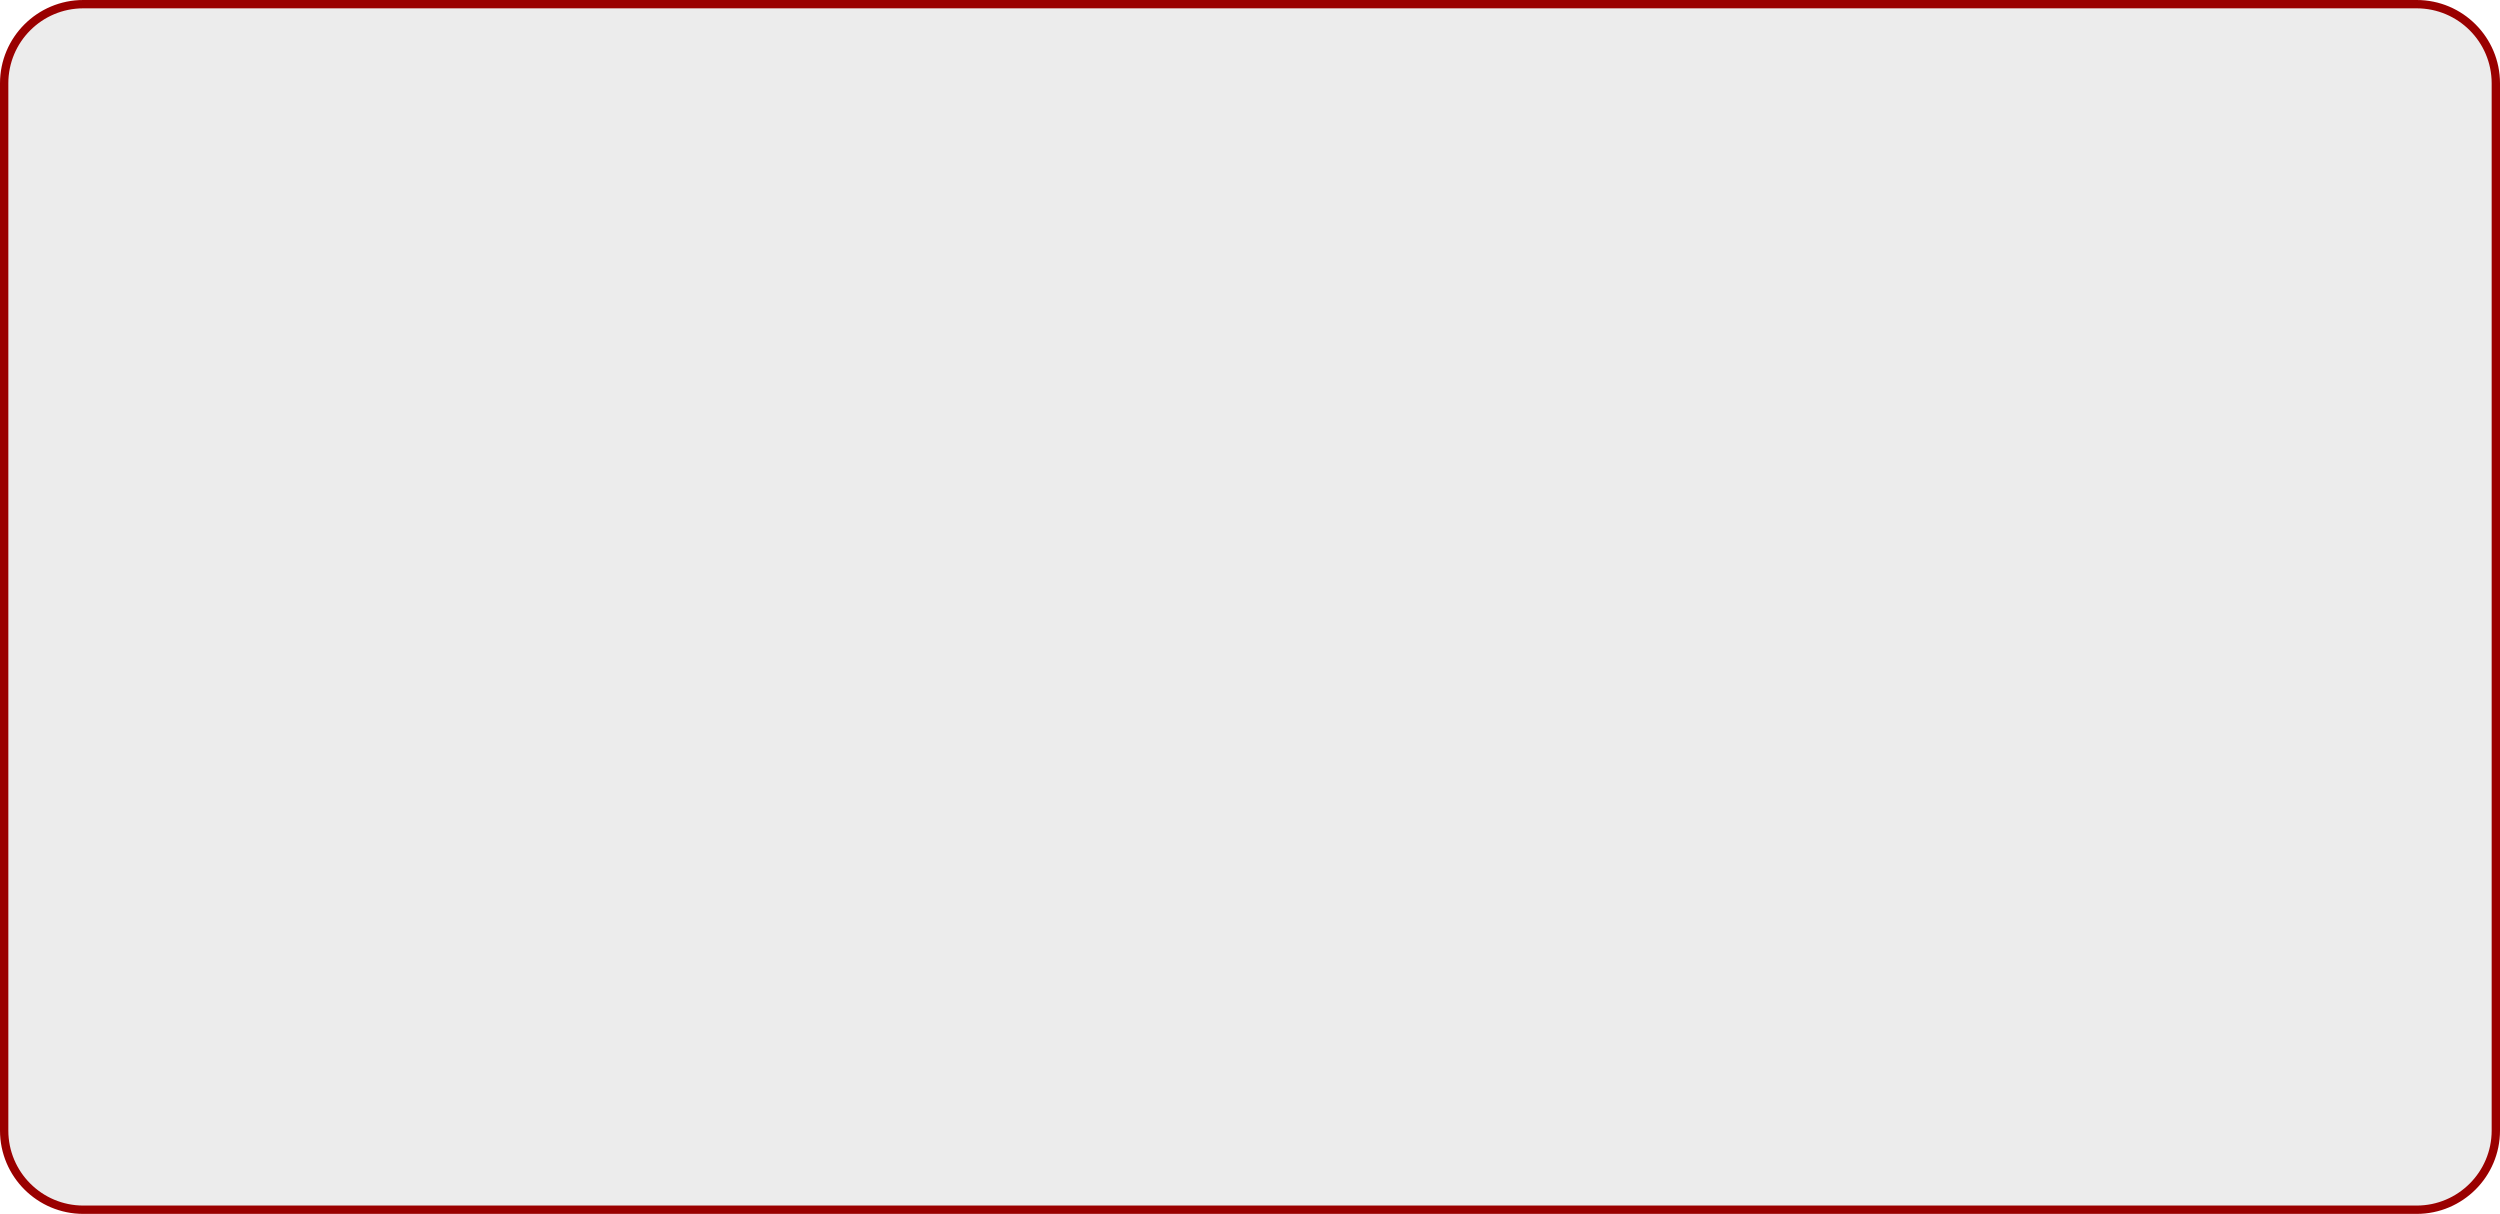
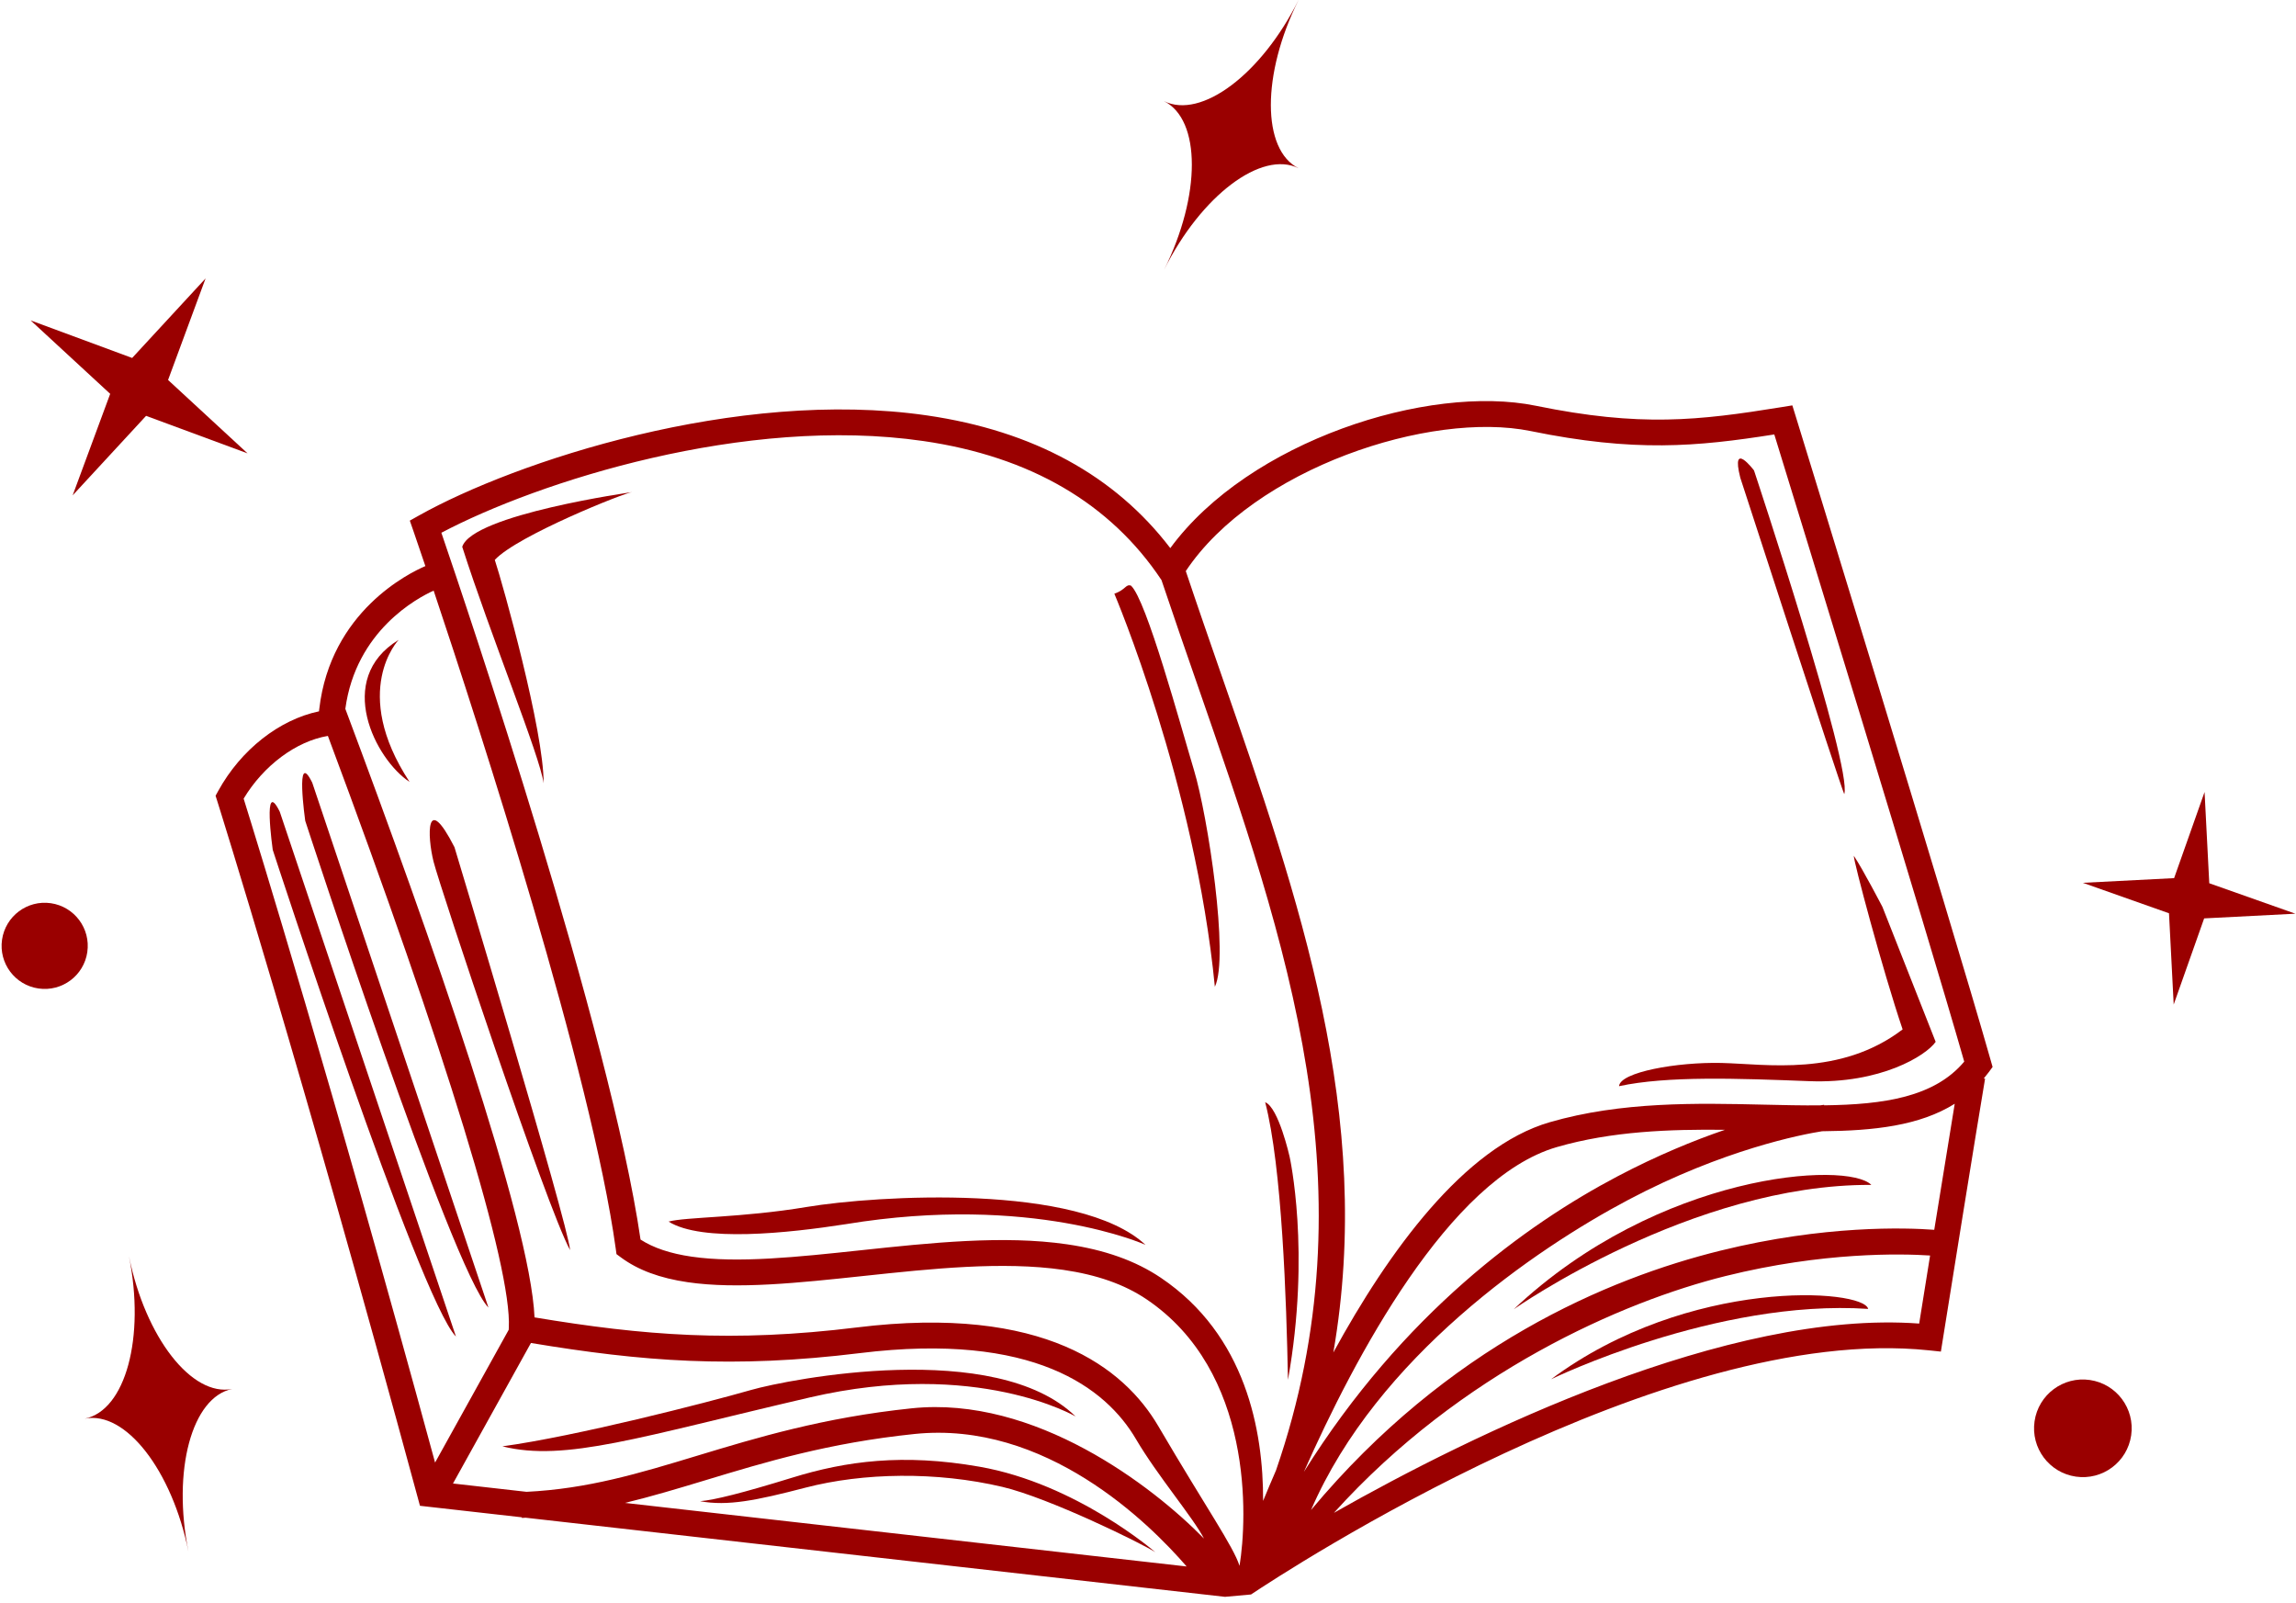
- <svg xmlns="http://www.w3.org/2000/svg" width="900" height="437" viewBox="0 0 900 437" fill="none">
-   <rect x="1.5" y="1.5" width="897" height="434" rx="28.5" fill="#ECECEC" stroke="#9A0000" stroke-width="3" />
+ <svg xmlns="http://www.w3.org/2000/svg" width="298" height="208" viewBox="0 0 298 208" fill="none">
+   <path d="M258.621 138.449L258.396 137.659C253.095 118.998 233.259 54.644 233.061 53.996L232.629 52.602L231.188 52.836C220.425 54.576 212.905 55.431 199.333 52.65C185.374 49.791 162.087 57.234 151.893 71.122C144.699 61.702 134.101 55.911 120.326 53.907C95.6 50.315 66.777 59.95 54.416 66.869L53.19 67.556L53.652 68.885C53.688 68.985 54.259 70.633 55.209 73.454C53.105 74.353 42.91 79.337 41.439 91.991L41.403 92.302C36.272 93.373 31.274 97.264 28.326 102.624L27.98 103.254L28.196 103.938C28.305 104.281 39.19 138.896 54.208 194.289L54.507 195.39L67.73 196.884V196.964C67.898 196.958 68.061 196.946 68.227 196.937L158.989 207.203L162.372 206.898C166.976 203.824 216.163 171.653 250.328 175.216L251.909 175.382L252.16 173.813C256.232 148.351 257.629 140.05 257.644 139.97L257.475 139.944C257.7 139.674 257.922 139.396 258.135 139.109L258.621 138.446V138.449ZM198.665 55.934C212.133 58.69 220.167 57.968 230.288 56.373C233.176 65.757 249.79 119.77 254.939 137.754C251.086 142.344 244.567 143.329 236.763 143.427L236.754 143.359C236.701 143.365 236.514 143.388 236.218 143.433C233.881 143.451 231.433 143.397 228.909 143.338C220.256 143.14 210.449 142.918 201.133 145.62C190.003 148.848 180.178 162.464 173.055 175.497C178.387 144.764 168.678 116.802 158.542 87.617C157.012 83.208 155.426 78.65 153.905 74.102C162.786 60.776 185.632 53.268 198.668 55.934H198.665ZM68.913 174.263C83.304 176.657 95.136 177.604 111.622 175.577C134.187 172.804 143.559 180.122 147.448 186.754C150.212 191.465 154.831 196.878 156.266 199.642C149.62 192.847 134.314 181.075 118.334 182.741C106.861 183.934 98.184 186.565 90.528 188.882C82.926 191.187 76.323 193.182 68.339 193.578L58.795 192.498L68.91 174.266L68.913 174.263ZM211.375 155.672C223.733 149.144 233.884 147.203 236.491 146.789C243.217 146.729 249.157 146.072 253.705 143.223C253.193 146.336 252.341 151.556 251.048 159.579C247.331 159.301 236.798 158.954 223.301 162.284C208.694 165.885 187.905 174.662 170.16 195.937C178.76 176.071 199.339 162.029 211.375 155.672ZM169.237 190.977C175.742 176.299 188.073 152.903 202.062 148.845C209.191 146.777 216.79 146.522 223.881 146.602C219.853 147.981 215.104 149.923 209.949 152.636C198.088 158.877 182.104 170.428 169.237 190.98V190.977ZM119.846 57.228C133.722 59.246 144.121 65.313 150.75 75.268C152.268 79.801 153.843 84.332 155.367 88.718C167.062 122.392 178.18 154.412 165.615 190.791C164.996 192.214 164.437 193.546 163.94 194.756C163.973 185.645 161.697 173.227 150.662 165.799C147.386 163.595 143.399 162.174 138.475 161.458C130.224 160.259 120.793 161.266 111.67 162.239C103.487 163.112 95.76 163.935 89.762 163.062C87.001 162.659 84.826 161.934 83.136 160.845C79.206 133.868 60.482 78.473 57.286 69.13C69.857 62.495 96.725 53.866 119.843 57.228H119.846ZM56.286 76.647C62.299 94.625 76.776 139.313 79.919 162.038L80.014 162.736L80.582 163.154C82.795 164.796 85.642 165.853 89.279 166.382C95.698 167.314 103.629 166.468 112.028 165.574C120.944 164.621 130.162 163.639 137.993 164.775C142.408 165.418 145.938 166.663 148.788 168.581C162.7 177.944 161.901 196.973 160.88 203.181C160.063 200.633 156.613 195.754 150.336 185.053C145.938 177.554 135.581 169.244 111.205 172.248C95.088 174.23 83.503 173.295 69.378 170.943C68.813 158.309 55.889 121.469 44.821 91.979C46.194 81.814 54.205 77.576 56.28 76.641L56.286 76.647ZM31.62 103.633C34.206 99.327 38.45 96.175 42.557 95.492C57.893 136.532 66.436 164.456 66.04 172.277L66.025 172.555L56.469 189.782C43.105 140.704 33.203 108.696 31.623 103.633H31.62ZM91.502 192.09C99.379 189.705 107.526 187.234 118.683 186.074C135.693 184.304 149.135 197.618 154.014 203.264L81.118 195.017C84.606 194.173 88.013 193.146 91.505 192.09H91.502ZM173.135 196.301C189.627 178.027 210.629 168.886 223.964 165.577C236.63 162.432 246.774 162.671 250.509 162.914C250.08 165.586 249.609 168.516 249.092 171.745C224.331 169.91 191.255 186.014 173.135 196.304V196.301Z" fill="#9A0000" />
+   <path d="M144.633 77.039C144.633 77.039 155.106 101.679 157.678 128.043C159.56 124.172 156.758 105.875 154.979 99.965C153.201 94.058 148.785 77.785 146.788 75.989C146.089 75.77 146.146 76.507 144.633 77.039Z" fill="#9A0000" />
+   <path d="M167.376 150.076C167.376 150.076 170.152 162.39 167.166 179.048C166.973 168.711 166.384 151.39 164.209 143.024C165.946 143.699 167.376 150.076 167.376 150.076Z" fill="#9A0000" />
+   <path d="M148.67 161.529C148.67 161.529 133.959 154.87 109.793 158.845C102.277 160.014 91.087 161.212 86.773 158.513C89.028 157.901 96.266 158.025 104.68 156.619C113.726 155.11 140.091 153.503 148.67 161.529Z" fill="#9A0000" />
+   <path d="M58.988 109.936C58.988 109.936 73.734 158.785 73.991 162.212C70.869 156.486 57.105 115.123 56.271 111.803C55.437 108.48 55.253 102.614 58.991 109.939L58.988 109.936Z" fill="#9A0000" />
+   <path d="M51.737 83.032C51.737 83.032 45.407 89.643 53.158 101.46C48.731 98.557 43.371 88.125 51.737 83.032Z" fill="#9A0000" />
+   <path d="M40.525 101.555L63.394 169.664C58.636 164.828 39.616 106.506 39.616 106.506C39.616 106.506 38.27 96.989 40.525 101.555Z" fill="#9A0000" />
+   <path d="M36.307 105.319L59.177 173.428C54.419 168.593 35.399 110.273 35.399 110.273C35.399 110.273 34.05 100.756 36.307 105.319Z" fill="#9A0000" />
+   <path d="M139.594 183.797C139.594 183.797 126.827 176.286 105.112 181.329C83.038 186.455 73.385 189.713 65.205 187.677C74.716 186.375 91.591 182.048 97.486 180.361C102.377 178.961 129.248 173.679 139.597 183.797H139.594Z" fill="#9A0000" />
+   <path d="M149.936 201.402C149.936 201.402 139.739 192.527 127.111 190.316C117.189 188.579 109.796 189.588 102.845 191.734C96.349 193.737 92.724 194.64 90.865 194.794C94.44 195.454 98.116 194.708 104.538 193.039C112.025 191.089 121.56 190.92 130.118 192.941C136.17 194.371 148.259 200.307 149.934 201.402H149.936Z" fill="#9A0000" />
+   <path d="M196.469 169.889C196.469 169.889 219.596 153.616 242.883 153.752C239.808 150.621 215.29 152.142 196.469 169.889Z" fill="#9A0000" />
+   <path d="M201.313 178.971C201.313 178.971 222.748 168.527 242.471 169.841C241.865 167.21 219.205 165.683 201.313 178.971Z" fill="#9A0000" />
+   <path d="M225.873 61.986C225.873 61.986 238.755 101.673 239.367 103.047C240.462 99.599 227.654 61.042 227.654 61.042C227.654 61.042 224.615 57.014 225.873 61.986Z" fill="#9A0000" />
+   <path d="M244.315 117.657L251.231 135.188C249.982 136.984 244.081 140.648 234.81 140.29C225.541 139.932 216.406 139.592 210.138 140.941C210.259 139.121 217.658 137.795 223.428 137.928C229.199 138.062 238.843 139.745 246.943 133.575C244.371 125.999 240.533 111.599 240.61 111.046C241.77 112.768 244.312 117.657 244.312 117.657H244.315Z" fill="#9A0000" />
+   <path d="M82.07 63.851C82.07 63.851 61.308 66.769 59.994 70.953C63.584 82.21 70.115 98.179 70.556 101.632C70.597 94.858 65.267 75.818 64.22 72.652C67.129 69.494 81.322 63.836 82.07 63.851Z" fill="#9A0000" />
+   <path fill-rule="evenodd" clip-rule="evenodd" d="M16.738 163C18.863 173.55 24.897 181.286 30.15 180.226C24.897 181.286 22.337 190.794 24.462 201.347C22.337 190.794 16.294 183.017 11 184.085C16.297 183.017 18.863 173.55 16.738 163Z" fill="#9A0000" />
+   <path fill-rule="evenodd" clip-rule="evenodd" d="M168.539 0.003C163.739 9.633 163.754 19.443 168.548 21.834C163.754 19.443 155.891 25.376 151.088 35.009C155.891 25.376 155.9 15.527 151.064 13.116C155.9 15.525 163.739 9.63 168.539 0V0.003Z" fill="#9A0000" />
+   <path fill-rule="evenodd" clip-rule="evenodd" d="M276.608 186.249C276.105 189.711 272.888 192.111 269.426 191.605C265.961 191.102 263.564 187.888 264.067 184.426C264.57 180.961 267.784 178.564 271.249 179.067C274.711 179.57 277.111 182.787 276.608 186.249Z" fill="#9A0000" />
+   <path fill-rule="evenodd" clip-rule="evenodd" d="M11.334 123.536C10.89 126.593 8.052 128.709 4.995 128.265C1.938 127.821 -0.178 124.983 0.266 121.929C0.71 118.875 3.548 116.756 6.602 117.2C9.659 117.644 11.775 120.482 11.331 123.536H11.334Z" fill="#9A0000" />
+   <path fill-rule="evenodd" clip-rule="evenodd" d="M286.133 102.769L286.743 114.609L297.92 118.56L286.08 119.169L282.126 130.346L281.517 118.506L270.336 114.553L282.18 113.946L286.133 102.769Z" fill="#9A0000" />
+   <path fill-rule="evenodd" clip-rule="evenodd" d="M26.681 36.13L21.813 49.305L32.129 58.828L18.96 53.96L9.431 64.276L14.302 51.104L3.98 41.578L17.152 46.449L26.681 36.13Z" fill="#9A0000" />
</svg>
